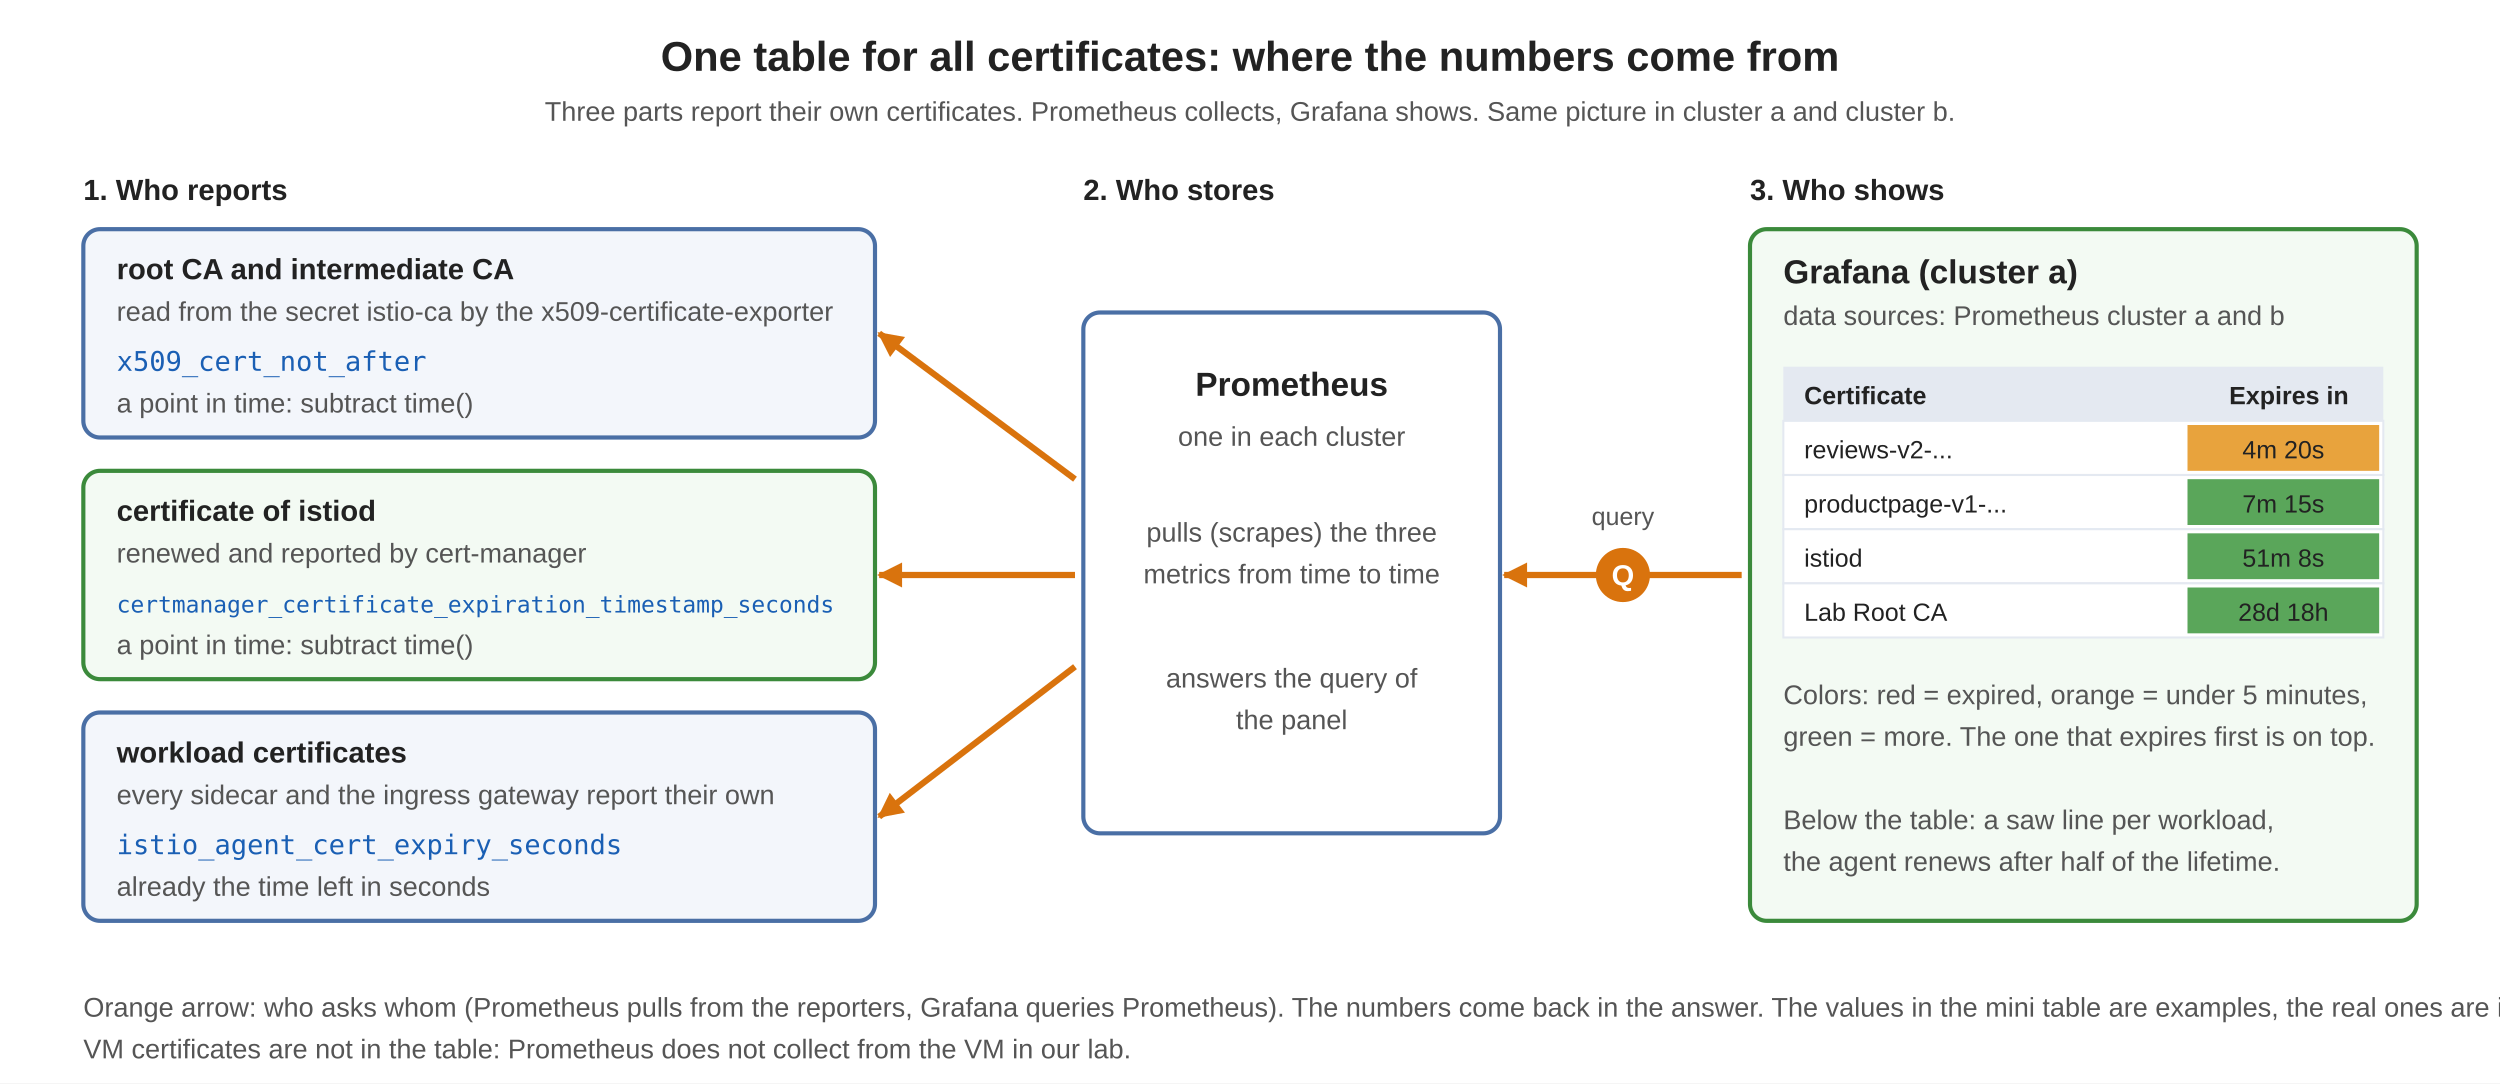
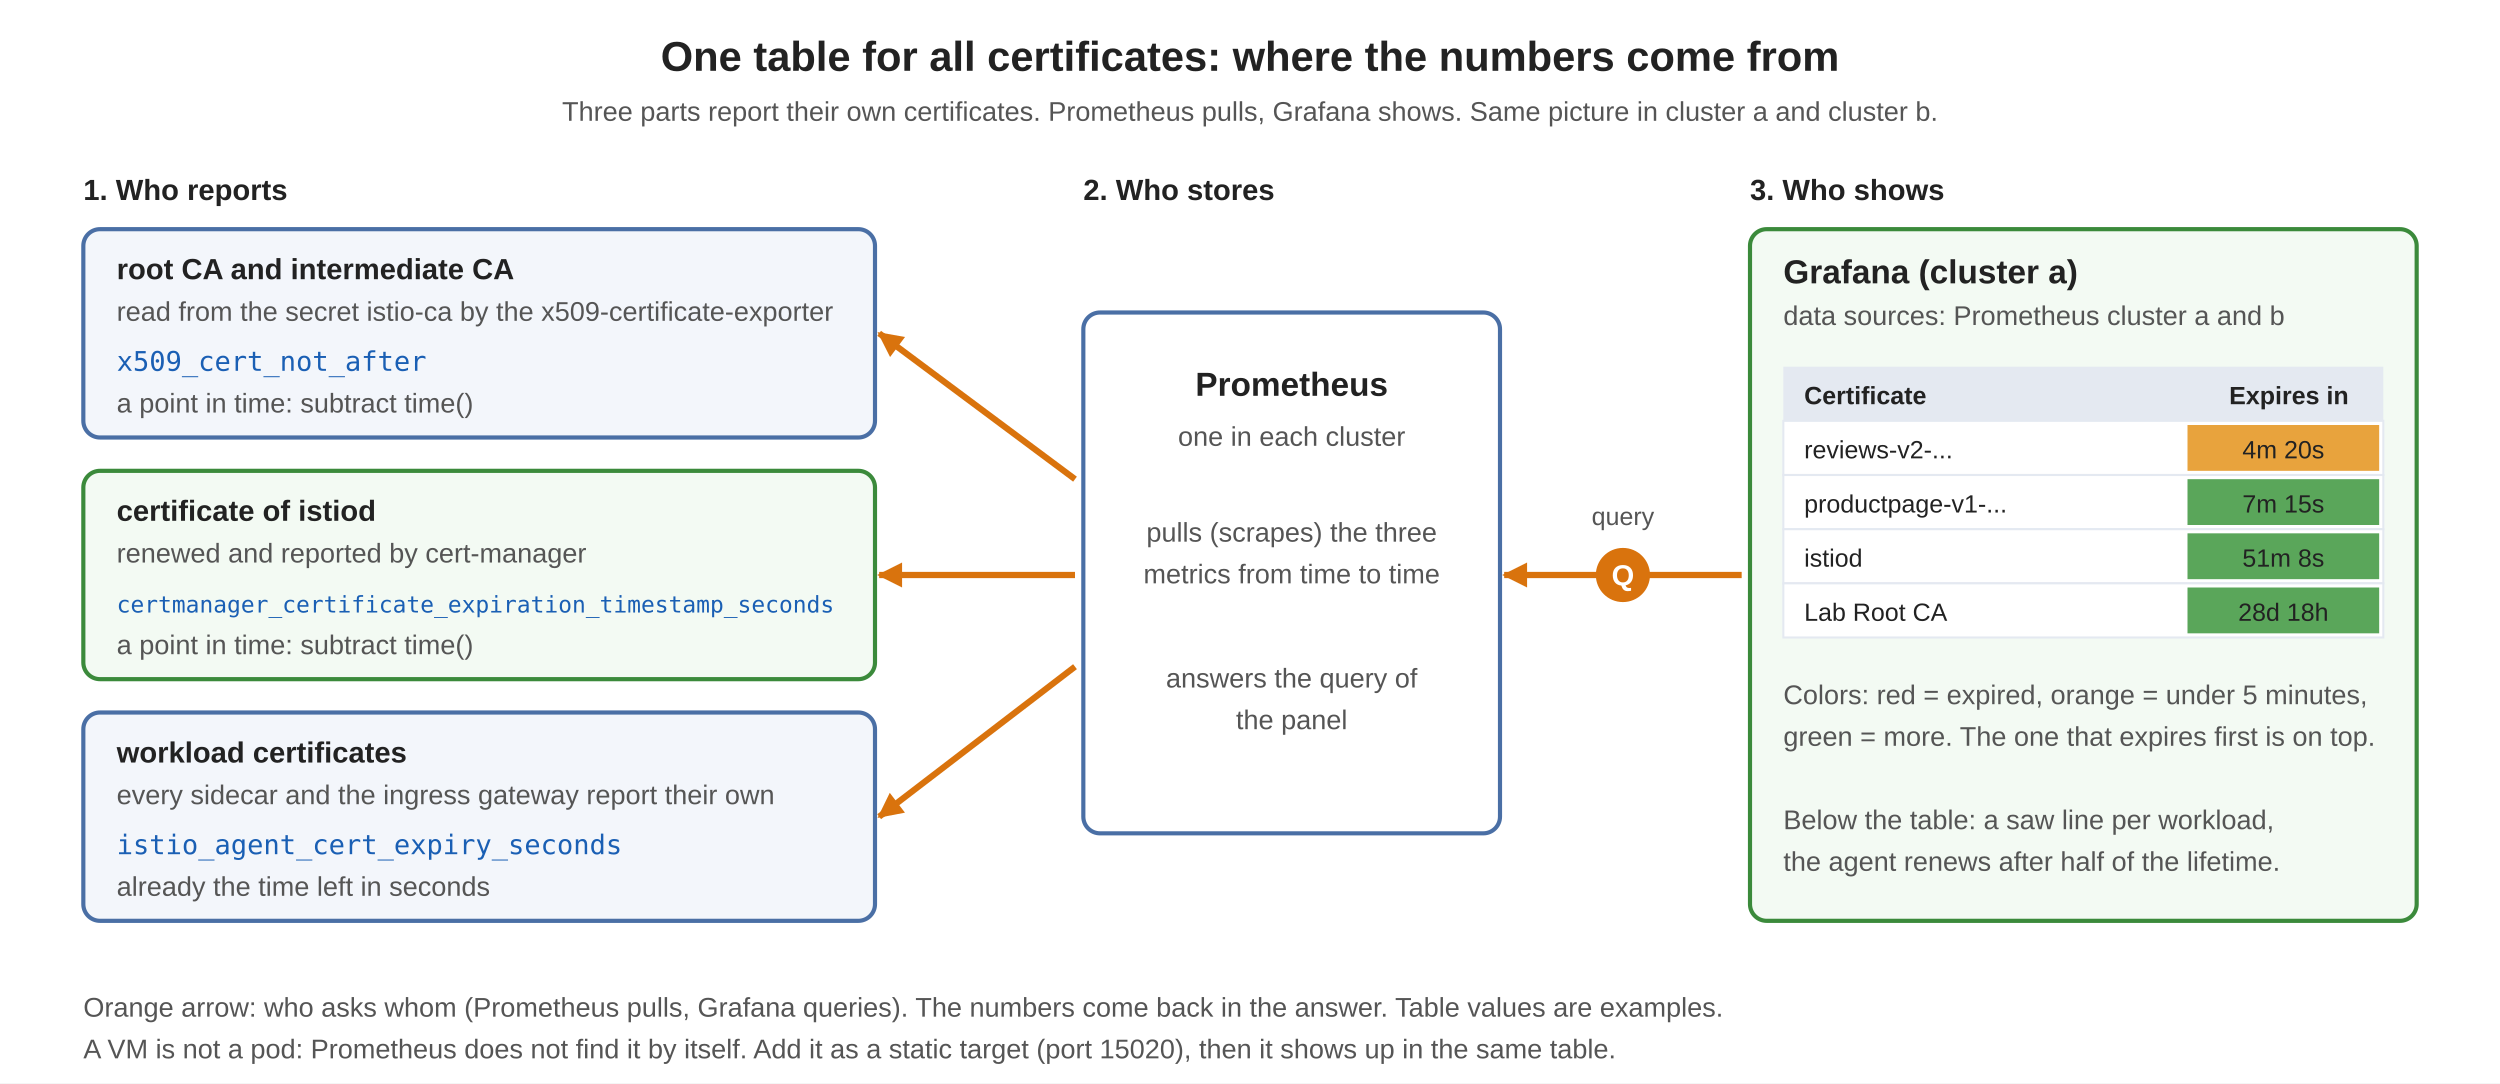
<svg xmlns="http://www.w3.org/2000/svg" viewBox="0 0 1200 520" width="1200" height="520" font-family="Segoe UI, Arial, sans-serif" font-size="14">
  <defs>
    <marker id="arr" markerUnits="userSpaceOnUse" markerWidth="12" markerHeight="12" refX="11" refY="6" orient="auto">
      <path d="M0,0 L12,6 L0,12 z" fill="#d9730d" />
    </marker>
  </defs>
  <rect width="1200" height="520" fill="#ffffff" />
  <text x="600" y="34" text-anchor="middle" font-size="20" font-weight="bold" fill="#222">One table for all certificates: where the numbers come from</text>
-   <text x="600" y="58" text-anchor="middle" fill="#555" font-size="13">Three parts report their own certificates. Prometheus collects, Grafana shows. Same picture in cluster a and cluster b.</text>
+   <text x="600" y="58" text-anchor="middle" fill="#555" font-size="13">Three parts report their own certificates. Prometheus pulls, Grafana shows. Same picture in cluster a and cluster b.</text>
  <text x="40" y="96" font-weight="bold" fill="#222">1. Who reports</text>
  <text x="520" y="96" font-weight="bold" fill="#222">2. Who stores</text>
  <text x="840" y="96" font-weight="bold" fill="#222">3. Who shows</text>
  <rect x="40" y="110" width="380" height="100" rx="8" fill="#f3f6fb" stroke="#4a6fa5" stroke-width="2" />
  <text x="56" y="134" font-weight="bold" fill="#222">root CA and intermediate CA</text>
  <text x="56" y="154" fill="#555" font-size="13">read from the secret istio-ca by the x509-certificate-exporter</text>
  <text x="56" y="178" fill="#1a5fb4" font-size="13" font-family="Consolas, monospace">x509_cert_not_after</text>
  <text x="56" y="198" fill="#555" font-size="13">a point in time: subtract time()</text>
  <rect x="40" y="226" width="380" height="100" rx="8" fill="#f3faf3" stroke="#3b8a3b" stroke-width="2" />
  <text x="56" y="250" font-weight="bold" fill="#222">certificate of istiod</text>
  <text x="56" y="270" fill="#555" font-size="13">renewed and reported by cert-manager</text>
  <text x="56" y="294" fill="#1a5fb4" font-size="11" font-family="Consolas, monospace">certmanager_certificate_expiration_timestamp_seconds</text>
  <text x="56" y="314" fill="#555" font-size="13">a point in time: subtract time()</text>
  <rect x="40" y="342" width="380" height="100" rx="8" fill="#f3f6fb" stroke="#4a6fa5" stroke-width="2" />
  <text x="56" y="366" font-weight="bold" fill="#222">workload certificates</text>
  <text x="56" y="386" fill="#555" font-size="13">every sidecar and the ingress gateway report their own</text>
  <text x="56" y="410" fill="#1a5fb4" font-size="13" font-family="Consolas, monospace">istio_agent_cert_expiry_seconds</text>
  <text x="56" y="430" fill="#555" font-size="13">already the time left in seconds</text>
  <rect x="520" y="150" width="200" height="250" rx="8" fill="#ffffff" stroke="#4a6fa5" stroke-width="2" />
  <text x="620" y="190" text-anchor="middle" font-weight="bold" fill="#222" font-size="16">Prometheus</text>
  <text x="620" y="214" text-anchor="middle" fill="#555" font-size="13">one in each cluster</text>
  <text x="620" y="260" text-anchor="middle" fill="#555" font-size="13">pulls (scrapes) the three</text>
  <text x="620" y="280" text-anchor="middle" fill="#555" font-size="13">metrics from time to time</text>
  <text x="620" y="330" text-anchor="middle" fill="#555" font-size="13">answers the query of</text>
  <text x="620" y="350" text-anchor="middle" fill="#555" font-size="13">the panel</text>
  <line x1="516" y1="230" x2="422" y2="160" stroke="#d9730d" stroke-width="3" marker-end="url(#arr)" />
  <line x1="516" y1="276" x2="422" y2="276" stroke="#d9730d" stroke-width="3" marker-end="url(#arr)" />
  <line x1="516" y1="320" x2="422" y2="392" stroke="#d9730d" stroke-width="3" marker-end="url(#arr)" />
  <rect x="840" y="110" width="320" height="332" rx="8" fill="#f3faf3" stroke="#3b8a3b" stroke-width="2" />
  <text x="856" y="136" font-weight="bold" fill="#222" font-size="16">Grafana (cluster a)</text>
  <text x="856" y="156" fill="#555" font-size="13">data sources: Prometheus cluster a and b</text>
  <rect x="856" y="176" width="288" height="26" fill="#e4e9f1" />
  <text x="866" y="194" font-weight="bold" fill="#222" font-size="12">Certificate</text>
  <text x="1070" y="194" font-weight="bold" fill="#222" font-size="12">Expires in</text>
  <rect x="856" y="202" width="288" height="26" fill="#ffffff" stroke="#e4e9f1" />
  <text x="866" y="220" fill="#222" font-size="12">reviews-v2-...</text>
  <rect x="1050" y="204" width="92" height="22" fill="#e8a33d" />
  <text x="1096" y="220" text-anchor="middle" fill="#222" font-size="12">4m 20s</text>
  <rect x="856" y="228" width="288" height="26" fill="#ffffff" stroke="#e4e9f1" />
  <text x="866" y="246" fill="#222" font-size="12">productpage-v1-...</text>
  <rect x="1050" y="230" width="92" height="22" fill="#5aa65a" />
  <text x="1096" y="246" text-anchor="middle" fill="#222" font-size="12">7m 15s</text>
  <rect x="856" y="254" width="288" height="26" fill="#ffffff" stroke="#e4e9f1" />
  <text x="866" y="272" fill="#222" font-size="12">istiod</text>
  <rect x="1050" y="256" width="92" height="22" fill="#5aa65a" />
  <text x="1096" y="272" text-anchor="middle" fill="#222" font-size="12">51m 8s</text>
  <rect x="856" y="280" width="288" height="26" fill="#ffffff" stroke="#e4e9f1" />
  <text x="866" y="298" fill="#222" font-size="12">Lab Root CA</text>
  <rect x="1050" y="282" width="92" height="22" fill="#5aa65a" />
  <text x="1096" y="298" text-anchor="middle" fill="#222" font-size="12">28d 18h</text>
  <text x="856" y="338" fill="#555" font-size="13">Colors: red = expired, orange = under 5 minutes,</text>
  <text x="856" y="358" fill="#555" font-size="13">green = more. The one that expires first is on top.</text>
  <text x="856" y="398" fill="#555" font-size="13">Below the table: a saw line per workload,</text>
  <text x="856" y="418" fill="#555" font-size="13">the agent renews after half of the lifetime.</text>
  <line x1="836" y1="276" x2="722" y2="276" stroke="#d9730d" stroke-width="3" marker-end="url(#arr)" />
  <circle cx="779" cy="276" r="13" fill="#d9730d" />
  <text x="779" y="281" text-anchor="middle" fill="#fff" font-weight="bold">Q</text>
  <text x="779" y="252" text-anchor="middle" fill="#555" font-size="12">query</text>
-   <text x="40" y="488" fill="#555" font-size="13">Orange arrow: who asks whom (Prometheus pulls from the reporters, Grafana queries Prometheus). The numbers come back in the answer. The values in the mini table are examples, the real ones are in your Grafana.</text>
-   <text x="40" y="508" fill="#555" font-size="13">VM certificates are not in the table: Prometheus does not collect from the VM in our lab.</text>
+   <text x="40" y="488" fill="#555" font-size="13">Orange arrow: who asks whom (Prometheus pulls, Grafana queries). The numbers come back in the answer. Table values are examples.</text>
+   <text x="40" y="508" fill="#555" font-size="13">A VM is not a pod: Prometheus does not find it by itself. Add it as a static target (port 15020), then it shows up in the same table.</text>
</svg>
